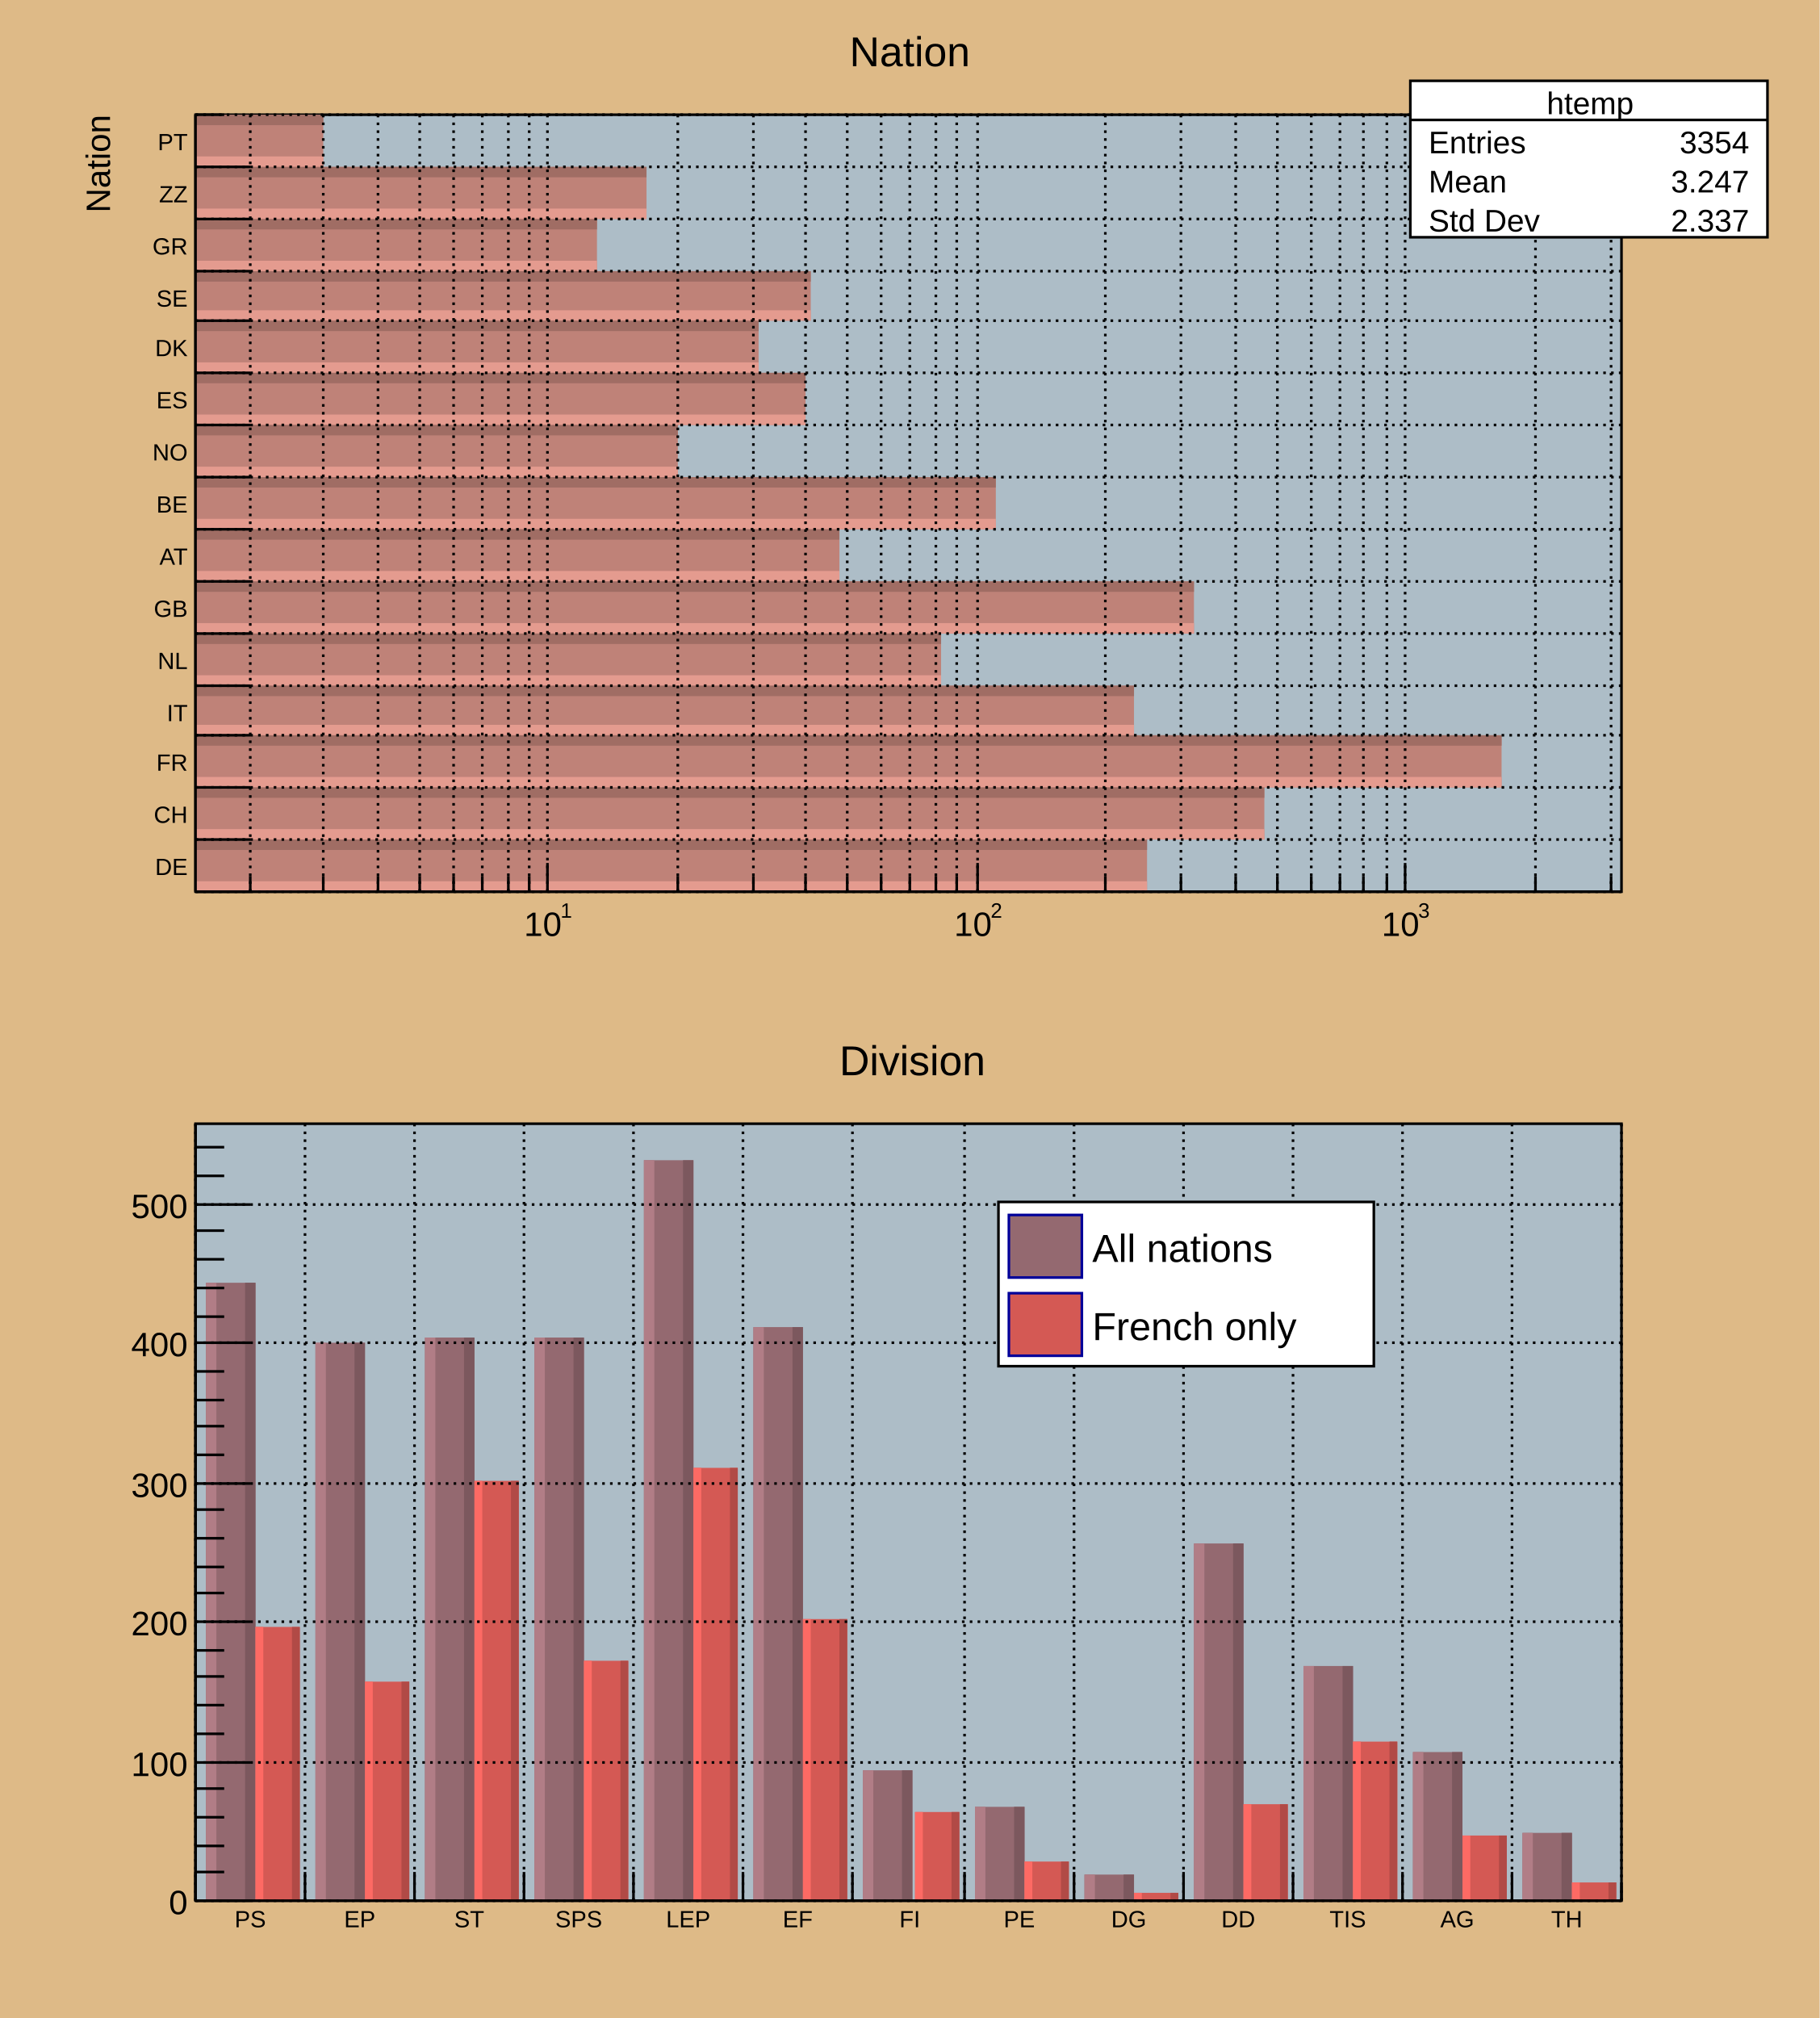
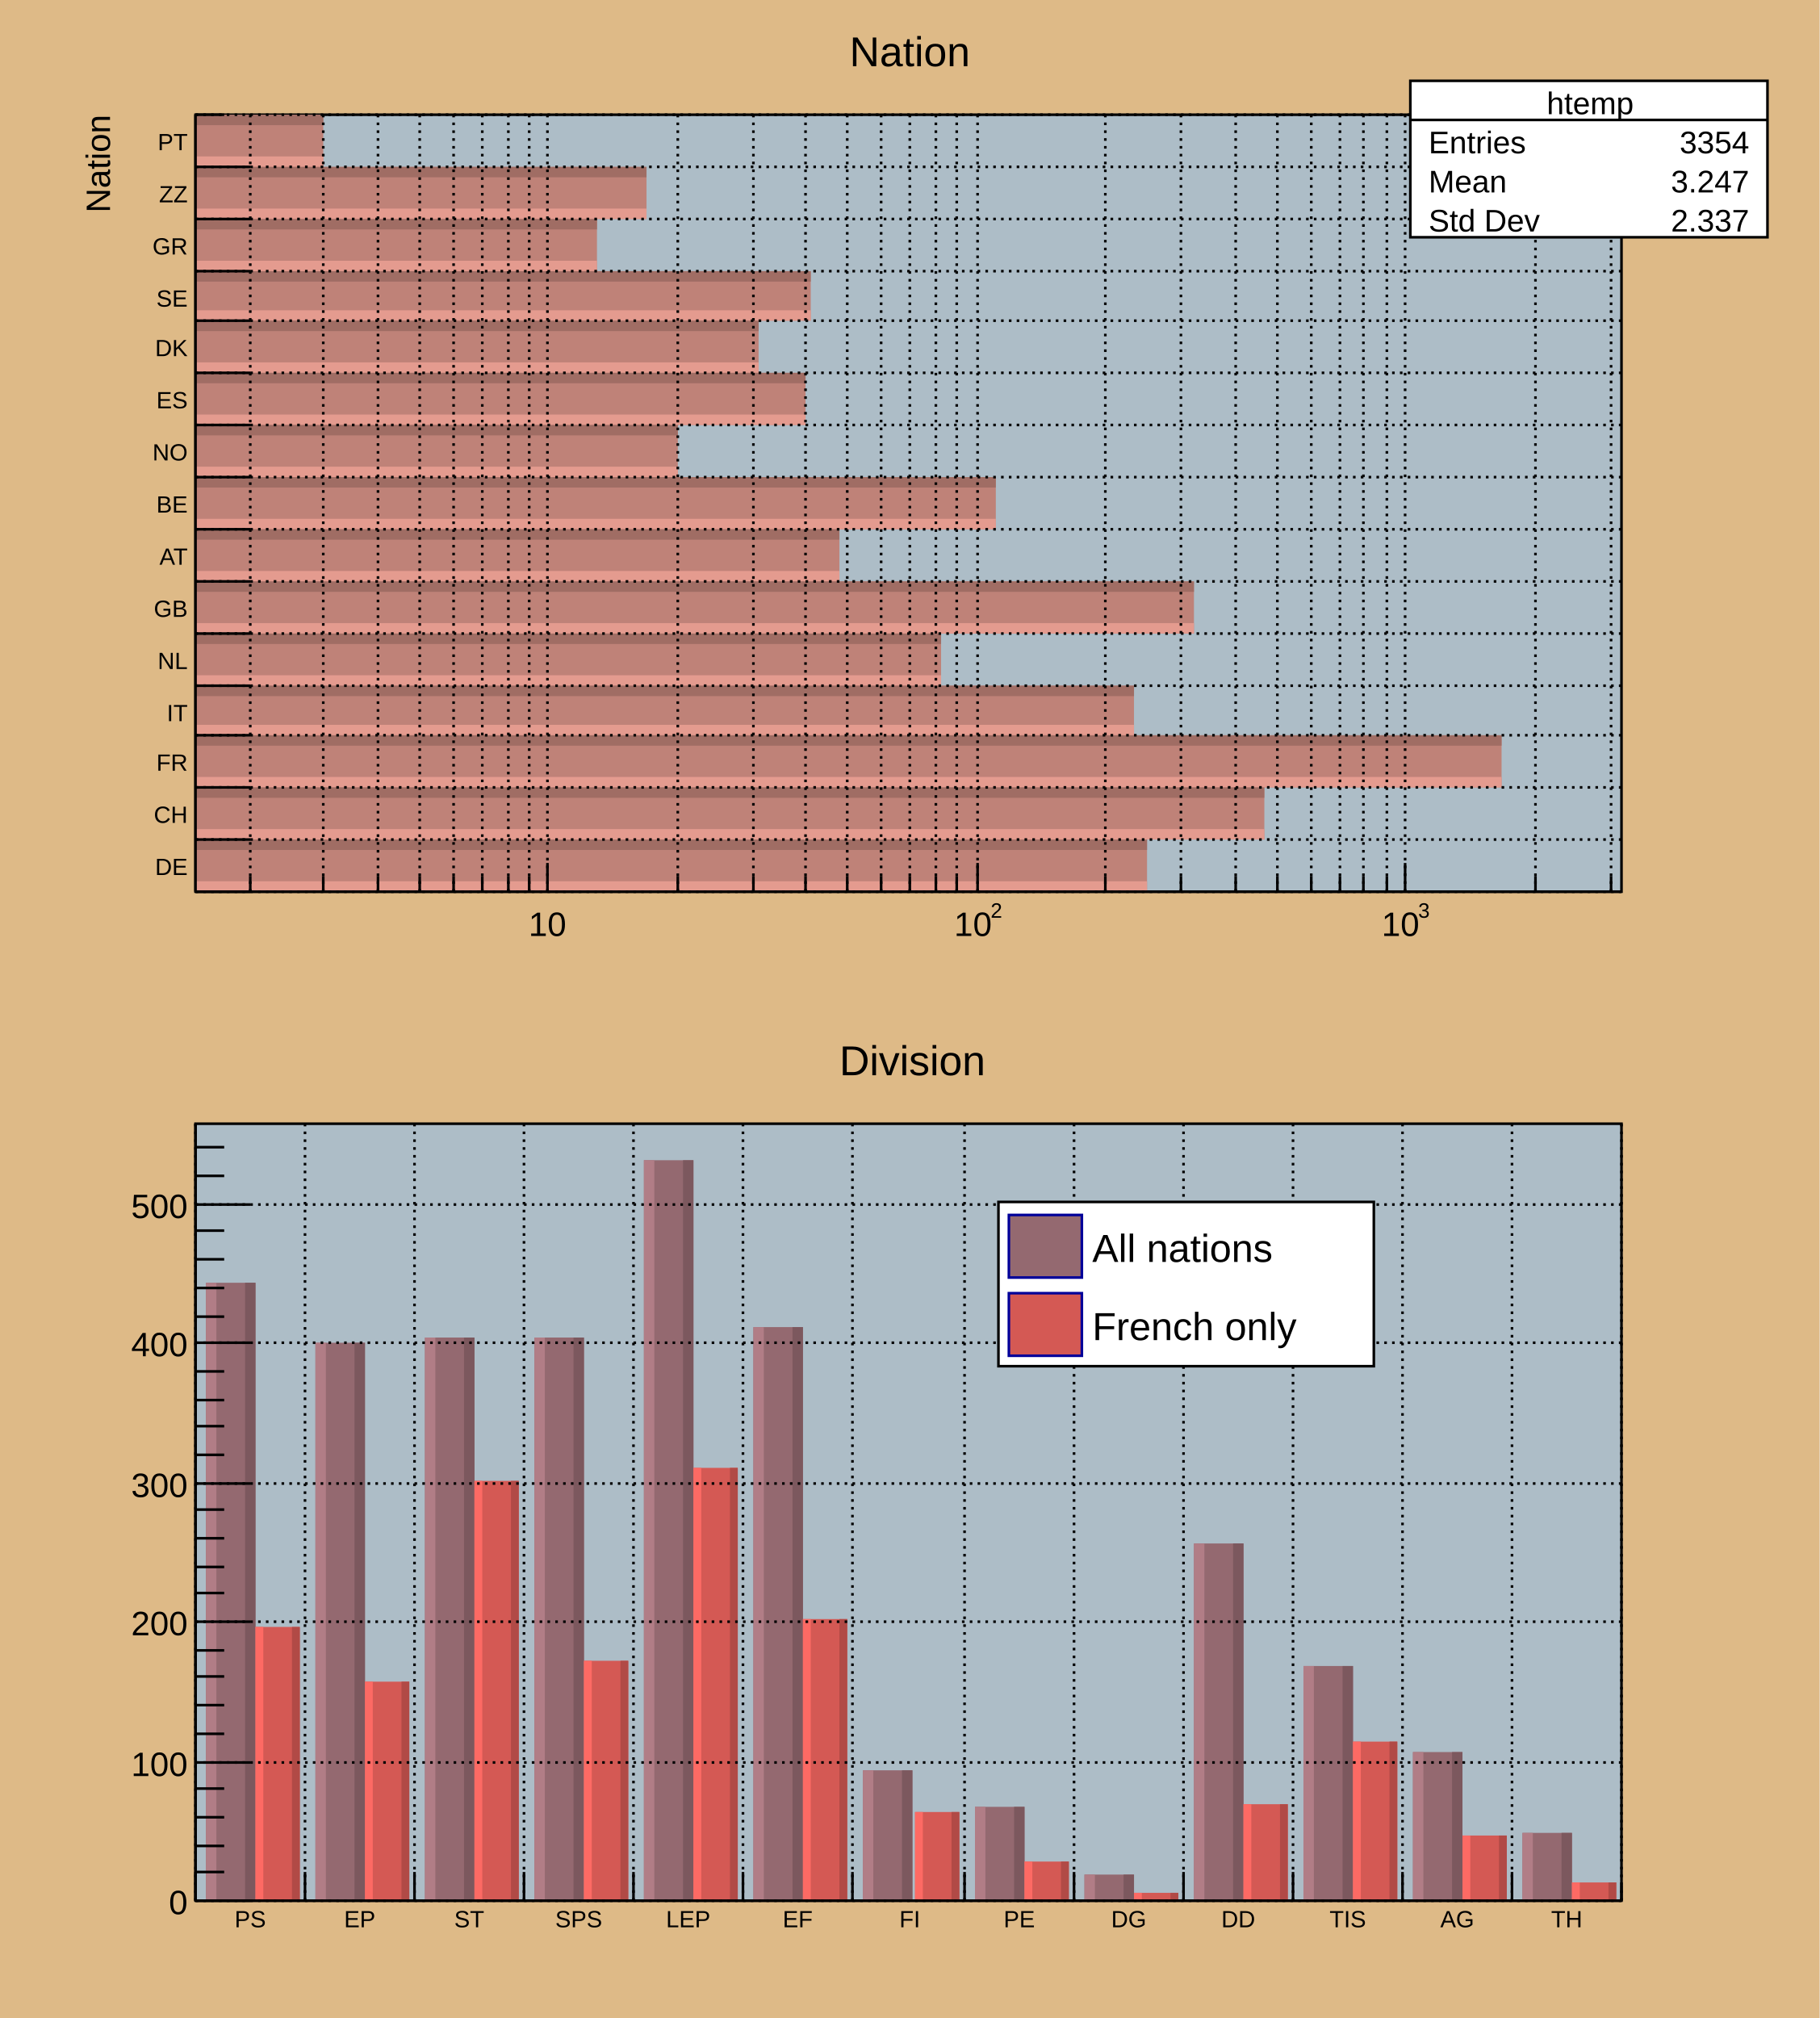
<svg xmlns="http://www.w3.org/2000/svg" viewBox="0 0 698 774" preserveAspectRatio="none" width="698" height="774">
  <path d="M0,0H698V774H0Z" style="fill: #deba87;" />
  <g>
    <svg viewBox="0 0 684 372" preserveAspectRatio="none" x="7" y="7" width="684" height="372">
      <path d="M0,0H684V372H0Z" style="fill: #deba87;" />
      <g>
        <g transform="translate(68,37)">
          <path d="M0,0H547V298H0Z" style="fill: #adbdc7; stroke: black; stroke-width: 1;" />
          <svg x="0" y="0" overflow="hidden" width="547" height="298" viewBox="0 0 547 298">
            <g>
              <path d="M0,298h365v-20h-365zM0,278h410v-20h-410zM0,258h501v-20h-501zM0,238h360v-19h-360zM0,219h286v-20h-286zM0,199h383v-20h-383zM0,179h247v-20h-247zM0,159h307v-20h-307zM0,139h185v-20h-185zM0,119h234v-20h-234zM0,99h216v-20h-216zM0,79h236v-19h-236zM0,60h154v-20h-154zM0,40h173v-20h-173zM0,20h49v-20h-49z" style="fill: #bf8278;" />
              <path d="M0,298h365v-4h-365zM0,278h410v-4h-410zM0,258h501v-4h-501zM0,238h360v-4h-360zM0,219h286v-4h-286zM0,199h383v-4h-383zM0,179h247v-4h-247zM0,159h307v-4h-307zM0,139h185v-4h-185zM0,119h234v-4h-234zM0,99h216v-4h-216zM0,79h236v-4h-236zM0,60h154v-4h-154zM0,40h173v-4h-173zM0,20h49v-4h-49z" style="fill: #e49b8f;" />
              <path d="M0,278h365v4h-365zM0,258h410v4h-410zM0,238h501v4h-501zM0,219h360v4h-360zM0,199h286v4h-286zM0,179h383v4h-383zM0,159h247v4h-247zM0,139h307v4h-307zM0,119h185v4h-185zM0,99h234v4h-234zM0,79h216v4h-216zM0,60h236v4h-236zM0,40h154v4h-154zM0,20h173v4h-173zM0,0h49v4h-49z" style="fill: #a06d64;" />
            </g>
          </svg>
          <g>
            <g transform="translate(0,298)">
              <path d="M0,0h547M21,-6V0M49,-6V0M70,-6V0M86,-6V0M99,-6V0M110,-6V0M120,-6V0M128,-6V0M135,-11V0M185,-6V0M214,-6V0M234,-6V0M250,-6V0M263,-6V0M274,-6V0M284,-6V0M292,-6V0M300,-11V0M349,-6V0M378,-6V0M399,-6V0M415,-6V0M428,-6V0M439,-6V0M448,-6V0M457,-6V0M464,-11V0M514,-6V0M543,-6V0" style="stroke: black; stroke-width: 1;" />
              <g font-family="Arial" font-size="13" space="preserve">
-                 <g transform="translate(126,17)">
-                   <text fill="black" font-size="13">
-           10
-          </text>
-                   <text fill="black" font-size="8" transform="translate(14,-7)">
-           1
-          </text>
-                 </g>
+                 <text fill="black" text-anchor="middle" transform="translate(135,17)">
+          10
+         </text>
                <g transform="translate(291,17)">
                  <text fill="black" font-size="13">
          10
         </text>
                  <text fill="black" font-size="8" transform="translate(14,-7)">
          2
         </text>
                </g>
                <g transform="translate(455,17)">
                  <text fill="black" font-size="13">
          10
         </text>
                  <text fill="black" font-size="8" transform="translate(14,-7)">
          3
         </text>
                </g>
              </g>
            </g>
            <g>
              <path d="M0,0v298M21,298H0M21,278H0M21,258H0M21,238H0M21,219H0M21,199H0M21,179H0M21,159H0M21,139H0M21,119H0M21,99H0M21,79H0M21,60H0M21,40H0M21,20H0M11,0H0" style="stroke: black; stroke-width: 1;" />
              <g font-family="Arial" font-size="9" space="preserve" fill="black" text-anchor="end">
                <text dy=".4em" transform="translate(-3,288)">
         DE
        </text>
                <text dy=".4em" transform="translate(-3,268)">
         CH
        </text>
                <text dy=".4em" transform="translate(-3,248)">
         FR
        </text>
                <text dy=".4em" transform="translate(-3,229)">
         IT
        </text>
                <text dy=".4em" transform="translate(-3,209)">
         NL
        </text>
                <text dy=".4em" transform="translate(-3,189)">
         GB
        </text>
                <text dy=".4em" transform="translate(-3,169)">
         AT
        </text>
                <text dy=".4em" transform="translate(-3,149)">
         BE
        </text>
                <text dy=".4em" transform="translate(-3,129)">
         NO
        </text>
                <text dy=".4em" transform="translate(-3,109)">
         ES
        </text>
                <text dy=".4em" transform="translate(-3,89)">
         DK
        </text>
                <text dy=".4em" transform="translate(-3,70)">
         SE
        </text>
                <text dy=".4em" transform="translate(-3,50)">
         GR
        </text>
                <text dy=".4em" transform="translate(-3,30)">
         ZZ
        </text>
                <text dy=".4em" transform="translate(-3,10)">
         PT
        </text>
              </g>
              <g font-family="Arial" font-size="13" space="preserve" transform="translate(-38)">
                <text fill="black" text-anchor="end" dy=".4em" transform="rotate(270)">
         Nation
        </text>
              </g>
            </g>
            <path d="M0,298h547M0,278h547M0,258h547M0,238h547M0,219h547M0,199h547M0,179h547M0,159h547M0,139h547M0,119h547M0,99h547M0,79h547M0,60h547M0,40h547M0,20h547M0,0h547" style="stroke: black; stroke-width: 1; stroke-dasharray: 1,2;" />
            <path d="M21,0v298M49,0v298M70,0v298M86,0v298M99,0v298M110,0v298M120,0v298M128,0v298M135,0v298M185,0v298M214,0v298M234,0v298M250,0v298M263,0v298M274,0v298M284,0v298M292,0v298M300,0v298M349,0v298M378,0v298M399,0v298M415,0v298M428,0v298M439,0v298M448,0v298M457,0v298M464,0v298M514,0v298M543,0v298" style="stroke: black; stroke-width: 1; stroke-dasharray: 1,2;" />
          </g>
        </g>
        <g transform="translate(534,24)" font-family="Arial" font-size="12" space="preserve" fill="black">
          <path d="M0,0H137V60H0Z" style="fill: white; stroke: black; stroke-width: 1;" />
          <text text-anchor="middle" dy=".4em" transform="translate(69,8)">
      htemp
     </text>
          <text text-anchor="start" dy=".4em" transform="translate(7,23)">
      Entries
     </text>
          <text text-anchor="end" dy=".4em" transform="translate(130,23)">
      3354
     </text>
          <text text-anchor="start" dy=".4em" transform="translate(7,38)">
      Mean
     </text>
          <text text-anchor="end" dy=".4em" transform="translate(130,38)">
      3.247
     </text>
          <text text-anchor="start" dy=".4em" transform="translate(7,53)">
      Std Dev
     </text>
          <text text-anchor="end" dy=".4em" transform="translate(130,53)">
      2.337
     </text>
          <path d="M0,15h137" style="stroke: black; stroke-width: 1;" />
        </g>
        <g transform="translate(306,2)" font-family="Arial" font-size="16" space="preserve">
          <text fill="black" text-anchor="middle" dy=".4em" transform="translate(36,10)">
      Nation
     </text>
        </g>
      </g>
    </svg>
    <svg viewBox="0 0 684 372" preserveAspectRatio="none" x="7" y="394" width="684" height="372">
      <path d="M0,0H684V372H0Z" style="fill: #deba87;" />
      <g>
        <g transform="translate(68,37)">
          <path d="M0,0H547V298H0Z" style="fill: #adbdc7; stroke: black; stroke-width: 1;" />
          <svg x="0" y="0" overflow="hidden" width="547" height="298" viewBox="0 0 547 298">
            <g>
              <path d="M4,61h19v237h-19zM46,84h19v214h-19zM88,82h19v216h-19zM130,82h19v216h-19zM172,14h19v284h-19zM214,78h19v220h-19zM256,248h19v50h-19zM299,262h19v36h-19zM341,288h19v10h-19zM383,161h19v137h-19zM425,208h19v90h-19zM467,241h19v57h-19zM509,272h19v26h-19z" style="fill: #946970;" />
              <path d="M4,61h4v237h-4zM46,84h4v214h-4zM88,82h4v216h-4zM130,82h4v216h-4zM172,14h4v284h-4zM214,78h4v220h-4zM256,248h4v50h-4zM299,262h4v36h-4zM341,288h4v10h-4zM383,161h4v137h-4zM425,208h4v90h-4zM467,241h4v57h-4zM509,272h4v26h-4z" style="fill: #b17d86;" />
              <path d="M23,61h-4v237h4zM65,84h-4v214h4zM107,82h-4v216h4zM149,82h-4v216h4zM191,14h-4v284h4zM233,78h-4v220h4zM275,248h-4v50h4zM318,262h-4v36h4zM360,288h-4v10h4zM402,161h-4v137h4zM444,208h-4v90h4zM486,241h-4v57h4zM528,272h-4v26h4z" style="fill: #7c585e;" />
            </g>
            <g>
              <path d="M23,193h17v105h-17zM65,214h17v84h-17zM107,137h17v161h-17zM149,206h17v92h-17zM191,132h17v166h-17zM233,190h17v108h-17zM276,264h17v34h-17zM318,283h17v15h-17zM360,295h17v3h-17zM402,261h17v37h-17zM444,237h17v61h-17zM486,273h17v25h-17zM528,291h17v7h-17z" style="fill: #d45954;" />
              <path d="M23,193h3v105h-3zM65,214h3v84h-3zM107,137h3v161h-3zM149,206h3v92h-3zM191,132h3v166h-3zM233,190h3v108h-3zM276,264h3v34h-3zM318,283h3v15h-3zM360,295h3v3h-3zM402,261h3v37h-3zM444,237h3v61h-3zM486,273h3v25h-3zM528,291h3v7h-3z" style="fill: #fd6a64;" />
              <path d="M40,193h-3v105h3zM82,214h-3v84h3zM124,137h-3v161h3zM166,206h-3v92h3zM208,132h-3v166h3zM250,190h-3v108h3zM293,264h-3v34h3zM335,283h-3v15h3zM377,295h-3v3h3zM419,261h-3v37h3zM461,237h-3v61h3zM503,273h-3v25h3zM545,291h-3v7h3z" style="fill: #b14a46;" />
            </g>
          </svg>
          <g>
            <g transform="translate(0,298)">
              <path d="M0,0h547M0,-11V0M42,-11V0M84,-11V0M126,-11V0M168,-11V0M210,-11V0M252,-11V0M295,-11V0M337,-11V0M379,-11V0M421,-11V0M463,-11V0M505,-11V0M547,-6V0" style="stroke: black; stroke-width: 1;" />
              <g font-family="Arial" font-size="9" space="preserve" fill="black" text-anchor="middle">
                <text dy=".8em" transform="translate(21,3)">
         PS
        </text>
                <text dy=".8em" transform="translate(63,3)">
         EP
        </text>
                <text dy=".8em" transform="translate(105,3)">
         ST
        </text>
                <text dy=".8em" transform="translate(147,3)">
         SPS
        </text>
                <text dy=".8em" transform="translate(189,3)">
         LEP
        </text>
                <text dy=".8em" transform="translate(231,3)">
         EF
        </text>
                <text dy=".8em" transform="translate(274,3)">
         FI
        </text>
                <text dy=".8em" transform="translate(316,3)">
         PE
        </text>
                <text dy=".8em" transform="translate(358,3)">
         DG
        </text>
                <text dy=".8em" transform="translate(400,3)">
         DD
        </text>
                <text dy=".8em" transform="translate(442,3)">
         TIS
        </text>
                <text dy=".8em" transform="translate(484,3)">
         AG
        </text>
                <text dy=".8em" transform="translate(526,3)">
         TH
        </text>
              </g>
            </g>
            <g>
              <path d="M0,0v298M21,298H0M11,287H0M11,277H0M11,266H0M11,255H0M21,245H0M11,234H0M11,223H0M11,212H0M11,202H0M21,191H0M11,180H0M11,170H0M11,159H0M11,148H0M21,138H0M11,127H0M11,116H0M11,106H0M11,95H0M21,84H0M11,74H0M11,63H0M11,52H0M11,41H0M21,31H0M11,20H0M11,9H0" style="stroke: black; stroke-width: 1;" />
              <g font-family="Arial" font-size="13" space="preserve" fill="black" text-anchor="end">
                <text dy=".4em" transform="translate(-3,298)">
         0
        </text>
                <text dy=".4em" transform="translate(-3,245)">
         100
        </text>
                <text dy=".4em" transform="translate(-3,191)">
         200
        </text>
                <text dy=".4em" transform="translate(-3,138)">
         300
        </text>
                <text dy=".4em" transform="translate(-3,84)">
         400
        </text>
                <text dy=".4em" transform="translate(-3,31)">
         500
        </text>
              </g>
            </g>
            <path d="M0,0v298M42,0v298M84,0v298M126,0v298M168,0v298M210,0v298M252,0v298M295,0v298M337,0v298M379,0v298M421,0v298M463,0v298M505,0v298M547,0v298" style="stroke: black; stroke-width: 1; stroke-dasharray: 1,2;" />
            <path d="M0,298h547M0,245h547M0,191h547M0,138h547M0,84h547M0,31h547" style="stroke: black; stroke-width: 1; stroke-dasharray: 1,2;" />
          </g>
        </g>
        <g transform="translate(376,67)" font-family="Arial" font-size="15" space="preserve">
          <path d="M0,0H144V63H0Z" style="fill: white; stroke: black; stroke-width: 1;" />
          <path d="M4,5v24h28v-24z" style="fill: #946970; stroke: #000099; stroke-width: 1;" />
          <text fill="black" text-anchor="start" dy=".4em" transform="translate(36,17)">
      All nations
     </text>
          <path d="M4,35v24h28v-24z" style="fill: #d45954; stroke: #000099; stroke-width: 1;" />
          <text fill="black" text-anchor="start" dy=".4em" transform="translate(36,47)">
      French only
     </text>
        </g>
        <g transform="translate(299,2)" font-family="Arial" font-size="16" space="preserve">
          <text fill="black" text-anchor="middle" dy=".4em" transform="translate(44,10)">
      Division
     </text>
        </g>
      </g>
    </svg>
  </g>
</svg>
